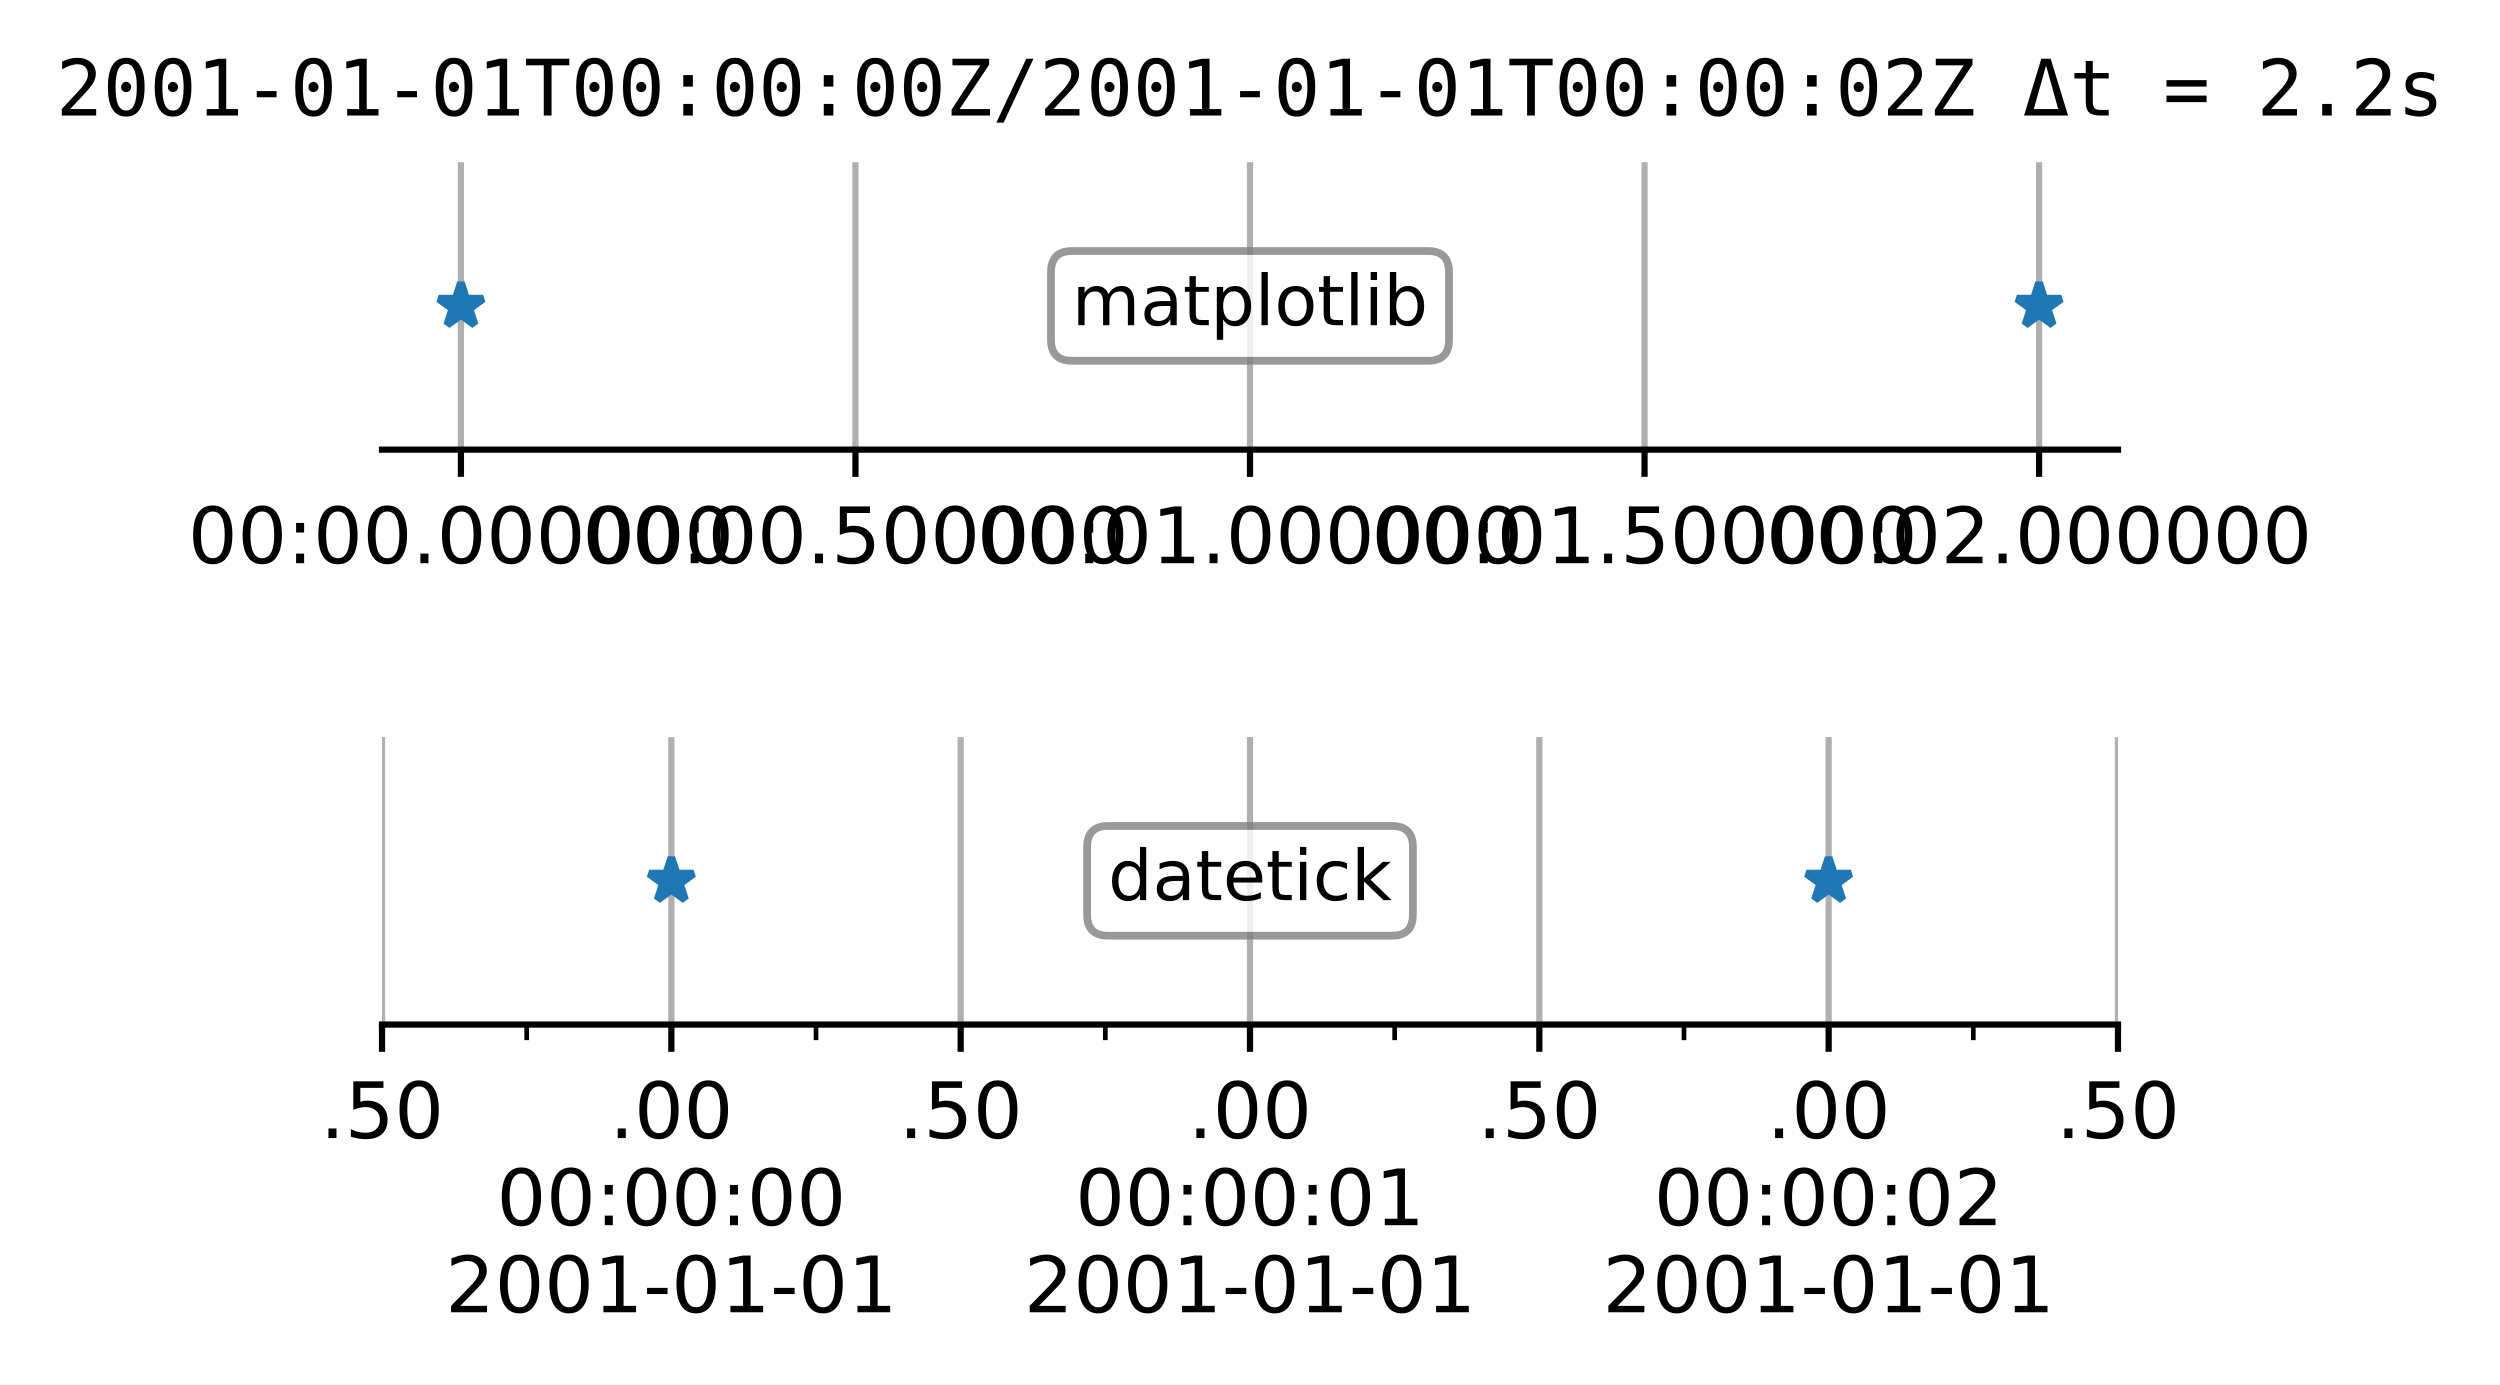
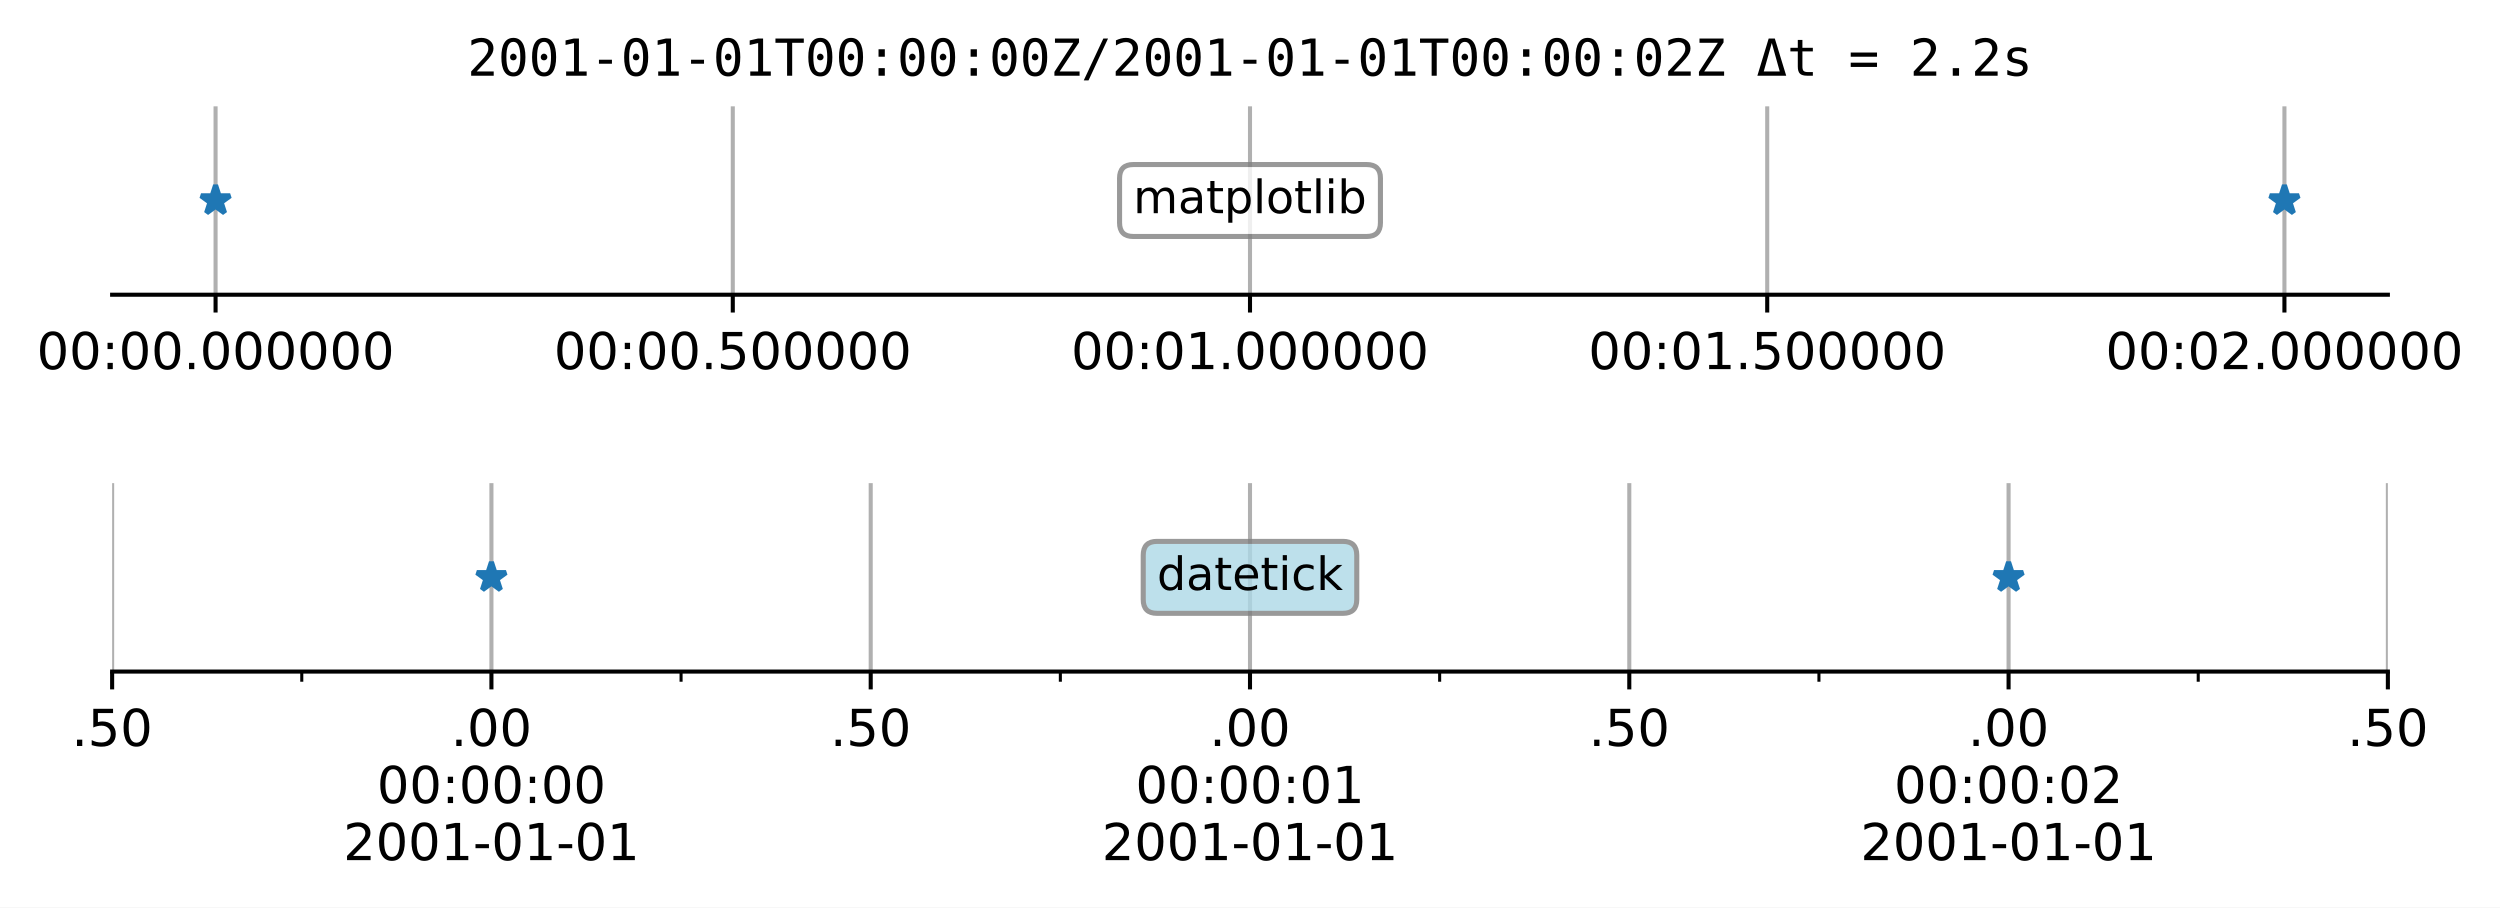
- <svg xmlns="http://www.w3.org/2000/svg" xmlns:xlink="http://www.w3.org/1999/xlink" width="321.436pt" height="178.005pt" viewBox="0 0 321.436 178.005" version="1.1">
+ <svg xmlns="http://www.w3.org/2000/svg" xmlns:xlink="http://www.w3.org/1999/xlink" width="490.39pt" height="178.005pt" viewBox="0 0 490.39 178.005" version="1.1">
  <defs>
    <style type="text/css">*{stroke-linejoin: round; stroke-linecap: butt}</style>
  </defs>
  <g id="figure_1">
    <g id="patch_1">
-       <path d="M 0 178.005  L 321.436 178.005  L 321.436 0  L 0 0  z " style="fill: #ffffff" />
+       <path d="M 0 178.005  L 490.39 178.005  L 490.39 0  L 0 0  z " style="fill: #ffffff" />
    </g>
    <g id="axes_1">
      <g id="patch_2">
-         <path d="M 49.118 57.812  L 272.318 57.812  L 272.318 20.852  L 49.118 20.852  z " style="fill: #ffffff" />
+         <path d="M 21.995 57.812  L 468.395 57.812  L 468.395 20.852  L 21.995 20.852  z " style="fill: #ffffff" />
      </g>
      <g id="matplotlib.axis_1">
        <g id="xtick_1">
          <g id="line2d_1">
-             <path d="M 59.263 57.812  L 59.263 20.852  " clip-path="url(#p4c1b53984f)" style="fill: none; stroke: #b0b0b0; stroke-width: 0.8; stroke-linecap: square" />
+             <path d="M 42.286 57.812  L 42.286 20.852  " clip-path="url(#pe532450318)" style="fill: none; stroke: #b0b0b0; stroke-width: 0.8; stroke-linecap: square" />
          </g>
          <g id="line2d_2">
            <defs>
              <path id="m1e6c41ab66" d="M 0 0  L 0 3.5  " style="stroke: #000000; stroke-width: 0.8" />
            </defs>
            <g>
-               <use xlink:href="#m1e6c41ab66" x="59.263" y="57.812" style="stroke: #000000; stroke-width: 0.8" />
+               <use xlink:href="#m1e6c41ab66" x="42.286" y="57.812" style="stroke: #000000; stroke-width: 0.8" />
            </g>
          </g>
          <g id="text_1">
-             <text style="font-size: 10px; font-family: 'DejaVu Sans', 'Bitstream Vera Sans', 'Computer Modern Sans Serif', 'Lucida Grande', 'Verdana', 'Geneva', 'Lucid', 'Arial', 'Helvetica', 'Avant Garde', sans-serif; text-anchor: middle" x="59.263" y="72.41" transform="rotate(-0 59.26341 72.41)">00:00.000000</text>
+             <text style="font-size: 10px; font-family: 'DejaVu Sans', 'Bitstream Vera Sans', 'Computer Modern Sans Serif', 'Lucida Grande', 'Verdana', 'Geneva', 'Lucid', 'Arial', 'Helvetica', 'Avant Garde', sans-serif; text-anchor: middle" x="42.286" y="72.41" transform="rotate(-0 42.28595 72.41)">00:00.000000</text>
          </g>
        </g>
        <g id="xtick_2">
          <g id="line2d_3">
-             <path d="M 109.991 57.812  L 109.991 20.852  " clip-path="url(#p4c1b53984f)" style="fill: none; stroke: #b0b0b0; stroke-width: 0.8; stroke-linecap: square" />
+             <path d="M 143.741 57.812  L 143.741 20.852  " clip-path="url(#pe532450318)" style="fill: none; stroke: #b0b0b0; stroke-width: 0.8; stroke-linecap: square" />
          </g>
          <g id="line2d_4">
            <g>
-               <use xlink:href="#m1e6c41ab66" x="109.991" y="57.812" style="stroke: #000000; stroke-width: 0.8" />
+               <use xlink:href="#m1e6c41ab66" x="143.741" y="57.812" style="stroke: #000000; stroke-width: 0.8" />
            </g>
          </g>
          <g id="text_2">
-             <text style="font-size: 10px; font-family: 'DejaVu Sans', 'Bitstream Vera Sans', 'Computer Modern Sans Serif', 'Lucida Grande', 'Verdana', 'Geneva', 'Lucid', 'Arial', 'Helvetica', 'Avant Garde', sans-serif; text-anchor: middle" x="109.991" y="72.41" transform="rotate(-0 109.9907 72.41)">00:00.500000</text>
+             <text style="font-size: 10px; font-family: 'DejaVu Sans', 'Bitstream Vera Sans', 'Computer Modern Sans Serif', 'Lucida Grande', 'Verdana', 'Geneva', 'Lucid', 'Arial', 'Helvetica', 'Avant Garde', sans-serif; text-anchor: middle" x="143.741" y="72.41" transform="rotate(-0 143.7405 72.41)">00:00.500000</text>
          </g>
        </g>
        <g id="xtick_3">
          <g id="line2d_5">
-             <path d="M 160.718 57.812  L 160.718 20.852  " clip-path="url(#p4c1b53984f)" style="fill: none; stroke: #b0b0b0; stroke-width: 0.8; stroke-linecap: square" />
+             <path d="M 245.195 57.812  L 245.195 20.852  " clip-path="url(#pe532450318)" style="fill: none; stroke: #b0b0b0; stroke-width: 0.8; stroke-linecap: square" />
          </g>
          <g id="line2d_6">
            <g>
-               <use xlink:href="#m1e6c41ab66" x="160.718" y="57.812" style="stroke: #000000; stroke-width: 0.8" />
+               <use xlink:href="#m1e6c41ab66" x="245.195" y="57.812" style="stroke: #000000; stroke-width: 0.8" />
            </g>
          </g>
          <g id="text_3">
-             <text style="font-size: 10px; font-family: 'DejaVu Sans', 'Bitstream Vera Sans', 'Computer Modern Sans Serif', 'Lucida Grande', 'Verdana', 'Geneva', 'Lucid', 'Arial', 'Helvetica', 'Avant Garde', sans-serif; text-anchor: middle" x="160.718" y="72.41" transform="rotate(-0 160.718 72.41)">00:01.000000</text>
+             <text style="font-size: 10px; font-family: 'DejaVu Sans', 'Bitstream Vera Sans', 'Computer Modern Sans Serif', 'Lucida Grande', 'Verdana', 'Geneva', 'Lucid', 'Arial', 'Helvetica', 'Avant Garde', sans-serif; text-anchor: middle" x="245.195" y="72.41" transform="rotate(-0 245.1951 72.41)">00:01.000000</text>
          </g>
        </g>
        <g id="xtick_4">
          <g id="line2d_7">
-             <path d="M 211.445 57.812  L 211.445 20.852  " clip-path="url(#p4c1b53984f)" style="fill: none; stroke: #b0b0b0; stroke-width: 0.8; stroke-linecap: square" />
+             <path d="M 346.65 57.812  L 346.65 20.852  " clip-path="url(#pe532450318)" style="fill: none; stroke: #b0b0b0; stroke-width: 0.8; stroke-linecap: square" />
          </g>
          <g id="line2d_8">
            <g>
-               <use xlink:href="#m1e6c41ab66" x="211.445" y="57.812" style="stroke: #000000; stroke-width: 0.8" />
+               <use xlink:href="#m1e6c41ab66" x="346.65" y="57.812" style="stroke: #000000; stroke-width: 0.8" />
            </g>
          </g>
          <g id="text_4">
-             <text style="font-size: 10px; font-family: 'DejaVu Sans', 'Bitstream Vera Sans', 'Computer Modern Sans Serif', 'Lucida Grande', 'Verdana', 'Geneva', 'Lucid', 'Arial', 'Helvetica', 'Avant Garde', sans-serif; text-anchor: middle" x="211.445" y="72.41" transform="rotate(-0 211.4453 72.41)">00:01.500000</text>
+             <text style="font-size: 10px; font-family: 'DejaVu Sans', 'Bitstream Vera Sans', 'Computer Modern Sans Serif', 'Lucida Grande', 'Verdana', 'Geneva', 'Lucid', 'Arial', 'Helvetica', 'Avant Garde', sans-serif; text-anchor: middle" x="346.65" y="72.41" transform="rotate(-0 346.6496 72.41)">00:01.500000</text>
          </g>
        </g>
        <g id="xtick_5">
          <g id="line2d_9">
-             <path d="M 262.173 57.812  L 262.173 20.852  " clip-path="url(#p4c1b53984f)" style="fill: none; stroke: #b0b0b0; stroke-width: 0.8; stroke-linecap: square" />
+             <path d="M 448.104 57.812  L 448.104 20.852  " clip-path="url(#pe532450318)" style="fill: none; stroke: #b0b0b0; stroke-width: 0.8; stroke-linecap: square" />
          </g>
          <g id="line2d_10">
            <g>
-               <use xlink:href="#m1e6c41ab66" x="262.173" y="57.812" style="stroke: #000000; stroke-width: 0.8" />
+               <use xlink:href="#m1e6c41ab66" x="448.104" y="57.812" style="stroke: #000000; stroke-width: 0.8" />
            </g>
          </g>
          <g id="text_5">
-             <text style="font-size: 10px; font-family: 'DejaVu Sans', 'Bitstream Vera Sans', 'Computer Modern Sans Serif', 'Lucida Grande', 'Verdana', 'Geneva', 'Lucid', 'Arial', 'Helvetica', 'Avant Garde', sans-serif; text-anchor: middle" x="262.173" y="72.41" transform="rotate(-0 262.1725 72.41)">00:02.000000</text>
+             <text style="font-size: 10px; font-family: 'DejaVu Sans', 'Bitstream Vera Sans', 'Computer Modern Sans Serif', 'Lucida Grande', 'Verdana', 'Geneva', 'Lucid', 'Arial', 'Helvetica', 'Avant Garde', sans-serif; text-anchor: middle" x="448.104" y="72.41" transform="rotate(-0 448.1042 72.41)">00:02.000000</text>
          </g>
        </g>
      </g>
      <g id="line2d_11">
        <defs>
          <path id="maf42e94cd1" d="M 0 -3  L -0.674 -0.927  L -2.853 -0.927  L -1.09 0.354  L -1.763 2.427  L -0 1.146  L 1.763 2.427  L 1.09 0.354  L 2.853 -0.927  L 0.674 -0.927  z " style="stroke: #1f77b4; stroke-linejoin: bevel" />
        </defs>
-         <g clip-path="url(#p4c1b53984f)">
-           <use xlink:href="#maf42e94cd1" x="59.263" y="39.332" style="fill: #1f77b4; stroke: #1f77b4; stroke-linejoin: bevel" />
-           <use xlink:href="#maf42e94cd1" x="262.173" y="39.332" style="fill: #1f77b4; stroke: #1f77b4; stroke-linejoin: bevel" />
+         <g clip-path="url(#pe532450318)">
+           <use xlink:href="#maf42e94cd1" x="42.286" y="39.332" style="fill: #1f77b4; stroke: #1f77b4; stroke-linejoin: bevel" />
+           <use xlink:href="#maf42e94cd1" x="448.104" y="39.332" style="fill: #1f77b4; stroke: #1f77b4; stroke-linejoin: bevel" />
        </g>
      </g>
      <g id="patch_3">
-         <path d="M 49.118 57.812  L 272.318 57.812  " style="fill: none; stroke: #000000; stroke-width: 0.8; stroke-linejoin: miter; stroke-linecap: square" />
+         <path d="M 21.995 57.812  L 468.395 57.812  " style="fill: none; stroke: #000000; stroke-width: 0.8; stroke-linejoin: miter; stroke-linecap: square" />
      </g>
      <g id="text_6">
        <g id="patch_4">
-           <path d="M 137.831 46.387  L 183.605 46.387  Q 186.305 46.387 186.305 43.687  L 186.305 34.976  Q 186.305 32.276 183.605 32.276  L 137.831 32.276  Q 135.131 32.276 135.131 34.976  L 135.131 43.687  Q 135.131 46.387 137.831 46.387  z " style="fill: #ffffff; opacity: 0.8; stroke: #808080; stroke-linejoin: miter" />
-         </g>
-         <text style="font-size: 9px; font-family: 'DejaVu Sans', 'Bitstream Vera Sans', 'Computer Modern Sans Serif', 'Lucida Grande', 'Verdana', 'Geneva', 'Lucid', 'Arial', 'Helvetica', 'Avant Garde', sans-serif; text-anchor: middle" x="160.718" y="41.815" transform="rotate(-0 160.718 41.815)">matplotlib</text>
+           <path d="M 222.308 46.387  L 268.082 46.387  Q 270.782 46.387 270.782 43.687  L 270.782 34.976  Q 270.782 32.276 268.082 32.276  L 222.308 32.276  Q 219.608 32.276 219.608 34.976  L 219.608 43.687  Q 219.608 46.387 222.308 46.387  z " style="fill: #ffffff; opacity: 0.8; stroke: #808080; stroke-linejoin: miter" />
+         </g>
+         <text style="font-size: 9px; font-family: 'DejaVu Sans', 'Bitstream Vera Sans', 'Computer Modern Sans Serif', 'Lucida Grande', 'Verdana', 'Geneva', 'Lucid', 'Arial', 'Helvetica', 'Avant Garde', sans-serif; text-anchor: middle" x="245.195" y="41.815" transform="rotate(-0 245.1951 41.815)">matplotlib</text>
      </g>
      <g id="text_7">
-         <text style="font-size: 10px; font-family: 'DejaVu Sans Mono', 'Bitstream Vera Sans Mono', 'Computer Modern Typewriter', 'Andale Mono', 'Nimbus Mono L', 'Courier New', 'Courier', 'Fixed', 'Terminal', monospace; text-anchor: middle" x="160.718" y="14.852" transform="rotate(-0 160.718 14.85156)">2001-01-01T00:00:00Z/2001-01-01T00:00:02Z Δt = 2.2s</text>
+         <text style="font-size: 10px; font-family: 'DejaVu Sans Mono', 'Bitstream Vera Sans Mono', 'Computer Modern Typewriter', 'Andale Mono', 'Nimbus Mono L', 'Courier New', 'Courier', 'Fixed', 'Terminal', monospace; text-anchor: middle" x="245.195" y="14.852" transform="rotate(-0 245.195 14.85156)">2001-01-01T00:00:00Z/2001-01-01T00:00:02Z Δt = 2.2s</text>
      </g>
    </g>
    <g id="axes_2">
      <g id="patch_5">
-         <path d="M 49.118 131.732  L 272.318 131.732  L 272.318 94.772  L 49.118 94.772  z " style="fill: #ffffff" />
+         <path d="M 21.995 131.732  L 468.395 131.732  L 468.395 94.772  L 21.995 94.772  z " style="fill: #ffffff" />
      </g>
      <g id="matplotlib.axis_2">
        <g id="xtick_6">
          <g id="line2d_12">
-             <path d="M 49.118 131.732  L 49.118 94.772  " clip-path="url(#p16883c95f5)" style="fill: none; stroke: #b0b0b0; stroke-width: 0.8; stroke-linecap: square" />
+             <path d="M 21.995 131.732  L 21.995 94.772  " clip-path="url(#pc744e44be8)" style="fill: none; stroke: #b0b0b0; stroke-width: 0.8; stroke-linecap: square" />
          </g>
          <g id="line2d_13">
            <g>
-               <use xlink:href="#m1e6c41ab66" x="49.118" y="131.732" style="stroke: #000000; stroke-width: 0.8" />
+               <use xlink:href="#m1e6c41ab66" x="21.995" y="131.732" style="stroke: #000000; stroke-width: 0.8" />
            </g>
          </g>
          <g id="text_8">
-             <text style="font-size: 10px; font-family: 'DejaVu Sans', 'Bitstream Vera Sans', 'Computer Modern Sans Serif', 'Lucida Grande', 'Verdana', 'Geneva', 'Lucid', 'Arial', 'Helvetica', 'Avant Garde', sans-serif; text-anchor: middle" x="49.118" y="146.33" transform="rotate(-0 49.11797 146.33)">.50</text>
+             <text style="font-size: 10px; font-family: 'DejaVu Sans', 'Bitstream Vera Sans', 'Computer Modern Sans Serif', 'Lucida Grande', 'Verdana', 'Geneva', 'Lucid', 'Arial', 'Helvetica', 'Avant Garde', sans-serif; text-anchor: middle" x="21.995" y="146.33" transform="rotate(-0 21.99506 146.33)">.50</text>
          </g>
        </g>
        <g id="xtick_7">
          <g id="line2d_14">
-             <path d="M 86.318 131.732  L 86.318 94.772  " clip-path="url(#p16883c95f5)" style="fill: none; stroke: #b0b0b0; stroke-width: 0.8; stroke-linecap: square" />
+             <path d="M 96.395 131.732  L 96.395 94.772  " clip-path="url(#pc744e44be8)" style="fill: none; stroke: #b0b0b0; stroke-width: 0.8; stroke-linecap: square" />
          </g>
          <g id="line2d_15">
            <g>
-               <use xlink:href="#m1e6c41ab66" x="86.318" y="131.732" style="stroke: #000000; stroke-width: 0.8" />
+               <use xlink:href="#m1e6c41ab66" x="96.395" y="131.732" style="stroke: #000000; stroke-width: 0.8" />
            </g>
          </g>
          <g id="text_9">
-             <text style="font-size: 10px; font-family: 'DejaVu Sans', 'Bitstream Vera Sans', 'Computer Modern Sans Serif', 'Lucida Grande', 'Verdana', 'Geneva', 'Lucid', 'Arial', 'Helvetica', 'Avant Garde', sans-serif" transform="translate(78.3664 146.33)">.00</text>
-             <text style="font-size: 10px; font-family: 'DejaVu Sans', 'Bitstream Vera Sans', 'Computer Modern Sans Serif', 'Lucida Grande', 'Verdana', 'Geneva', 'Lucid', 'Arial', 'Helvetica', 'Avant Garde', sans-serif" transform="translate(63.86171 157.5278)">00:00:00</text>
-             <text style="font-size: 10px; font-family: 'DejaVu Sans', 'Bitstream Vera Sans', 'Computer Modern Sans Serif', 'Lucida Grande', 'Verdana', 'Geneva', 'Lucid', 'Arial', 'Helvetica', 'Avant Garde', sans-serif" transform="translate(57.26015 168.7256)">2001-01-01</text>
+             <text style="font-size: 10px; font-family: 'DejaVu Sans', 'Bitstream Vera Sans', 'Computer Modern Sans Serif', 'Lucida Grande', 'Verdana', 'Geneva', 'Lucid', 'Arial', 'Helvetica', 'Avant Garde', sans-serif" transform="translate(88.44349 146.33)">.00</text>
+             <text style="font-size: 10px; font-family: 'DejaVu Sans', 'Bitstream Vera Sans', 'Computer Modern Sans Serif', 'Lucida Grande', 'Verdana', 'Geneva', 'Lucid', 'Arial', 'Helvetica', 'Avant Garde', sans-serif" transform="translate(73.9388 157.5278)">00:00:00</text>
+             <text style="font-size: 10px; font-family: 'DejaVu Sans', 'Bitstream Vera Sans', 'Computer Modern Sans Serif', 'Lucida Grande', 'Verdana', 'Geneva', 'Lucid', 'Arial', 'Helvetica', 'Avant Garde', sans-serif" transform="translate(67.33724 168.7256)">2001-01-01</text>
          </g>
        </g>
        <g id="xtick_8">
          <g id="line2d_16">
-             <path d="M 123.518 131.732  L 123.518 94.772  " clip-path="url(#p16883c95f5)" style="fill: none; stroke: #b0b0b0; stroke-width: 0.8; stroke-linecap: square" />
+             <path d="M 170.795 131.732  L 170.795 94.772  " clip-path="url(#pc744e44be8)" style="fill: none; stroke: #b0b0b0; stroke-width: 0.8; stroke-linecap: square" />
          </g>
          <g id="line2d_17">
            <g>
-               <use xlink:href="#m1e6c41ab66" x="123.518" y="131.732" style="stroke: #000000; stroke-width: 0.8" />
+               <use xlink:href="#m1e6c41ab66" x="170.795" y="131.732" style="stroke: #000000; stroke-width: 0.8" />
            </g>
          </g>
          <g id="text_10">
-             <text style="font-size: 10px; font-family: 'DejaVu Sans', 'Bitstream Vera Sans', 'Computer Modern Sans Serif', 'Lucida Grande', 'Verdana', 'Geneva', 'Lucid', 'Arial', 'Helvetica', 'Avant Garde', sans-serif; text-anchor: middle" x="123.518" y="146.33" transform="rotate(-0 123.518 146.33)">.50</text>
+             <text style="font-size: 10px; font-family: 'DejaVu Sans', 'Bitstream Vera Sans', 'Computer Modern Sans Serif', 'Lucida Grande', 'Verdana', 'Geneva', 'Lucid', 'Arial', 'Helvetica', 'Avant Garde', sans-serif; text-anchor: middle" x="170.795" y="146.33" transform="rotate(-0 170.795 146.33)">.50</text>
          </g>
        </g>
        <g id="xtick_9">
          <g id="line2d_18">
-             <path d="M 160.718 131.732  L 160.718 94.772  " clip-path="url(#p16883c95f5)" style="fill: none; stroke: #b0b0b0; stroke-width: 0.8; stroke-linecap: square" />
+             <path d="M 245.195 131.732  L 245.195 94.772  " clip-path="url(#pc744e44be8)" style="fill: none; stroke: #b0b0b0; stroke-width: 0.8; stroke-linecap: square" />
          </g>
          <g id="line2d_19">
            <g>
-               <use xlink:href="#m1e6c41ab66" x="160.718" y="131.732" style="stroke: #000000; stroke-width: 0.8" />
+               <use xlink:href="#m1e6c41ab66" x="245.195" y="131.732" style="stroke: #000000; stroke-width: 0.8" />
            </g>
          </g>
          <g id="text_11">
-             <text style="font-size: 10px; font-family: 'DejaVu Sans', 'Bitstream Vera Sans', 'Computer Modern Sans Serif', 'Lucida Grande', 'Verdana', 'Geneva', 'Lucid', 'Arial', 'Helvetica', 'Avant Garde', sans-serif" transform="translate(152.7664 146.33)">.00</text>
-             <text style="font-size: 10px; font-family: 'DejaVu Sans', 'Bitstream Vera Sans', 'Computer Modern Sans Serif', 'Lucida Grande', 'Verdana', 'Geneva', 'Lucid', 'Arial', 'Helvetica', 'Avant Garde', sans-serif" transform="translate(138.2617 157.5278)">00:00:01</text>
-             <text style="font-size: 10px; font-family: 'DejaVu Sans', 'Bitstream Vera Sans', 'Computer Modern Sans Serif', 'Lucida Grande', 'Verdana', 'Geneva', 'Lucid', 'Arial', 'Helvetica', 'Avant Garde', sans-serif" transform="translate(131.6602 168.7256)">2001-01-01</text>
+             <text style="font-size: 10px; font-family: 'DejaVu Sans', 'Bitstream Vera Sans', 'Computer Modern Sans Serif', 'Lucida Grande', 'Verdana', 'Geneva', 'Lucid', 'Arial', 'Helvetica', 'Avant Garde', sans-serif" transform="translate(237.2435 146.33)">.00</text>
+             <text style="font-size: 10px; font-family: 'DejaVu Sans', 'Bitstream Vera Sans', 'Computer Modern Sans Serif', 'Lucida Grande', 'Verdana', 'Geneva', 'Lucid', 'Arial', 'Helvetica', 'Avant Garde', sans-serif" transform="translate(222.7388 157.5278)">00:00:01</text>
+             <text style="font-size: 10px; font-family: 'DejaVu Sans', 'Bitstream Vera Sans', 'Computer Modern Sans Serif', 'Lucida Grande', 'Verdana', 'Geneva', 'Lucid', 'Arial', 'Helvetica', 'Avant Garde', sans-serif" transform="translate(216.1373 168.7256)">2001-01-01</text>
          </g>
        </g>
        <g id="xtick_10">
          <g id="line2d_20">
-             <path d="M 197.918 131.732  L 197.918 94.772  " clip-path="url(#p16883c95f5)" style="fill: none; stroke: #b0b0b0; stroke-width: 0.8; stroke-linecap: square" />
+             <path d="M 319.595 131.732  L 319.595 94.772  " clip-path="url(#pc744e44be8)" style="fill: none; stroke: #b0b0b0; stroke-width: 0.8; stroke-linecap: square" />
          </g>
          <g id="line2d_21">
            <g>
-               <use xlink:href="#m1e6c41ab66" x="197.918" y="131.732" style="stroke: #000000; stroke-width: 0.8" />
+               <use xlink:href="#m1e6c41ab66" x="319.595" y="131.732" style="stroke: #000000; stroke-width: 0.8" />
            </g>
          </g>
          <g id="text_12">
-             <text style="font-size: 10px; font-family: 'DejaVu Sans', 'Bitstream Vera Sans', 'Computer Modern Sans Serif', 'Lucida Grande', 'Verdana', 'Geneva', 'Lucid', 'Arial', 'Helvetica', 'Avant Garde', sans-serif; text-anchor: middle" x="197.918" y="146.33" transform="rotate(-0 197.918 146.33)">.50</text>
+             <text style="font-size: 10px; font-family: 'DejaVu Sans', 'Bitstream Vera Sans', 'Computer Modern Sans Serif', 'Lucida Grande', 'Verdana', 'Geneva', 'Lucid', 'Arial', 'Helvetica', 'Avant Garde', sans-serif; text-anchor: middle" x="319.595" y="146.33" transform="rotate(-0 319.5951 146.33)">.50</text>
          </g>
        </g>
        <g id="xtick_11">
          <g id="line2d_22">
-             <path d="M 235.118 131.732  L 235.118 94.772  " clip-path="url(#p16883c95f5)" style="fill: none; stroke: #b0b0b0; stroke-width: 0.8; stroke-linecap: square" />
+             <path d="M 393.995 131.732  L 393.995 94.772  " clip-path="url(#pc744e44be8)" style="fill: none; stroke: #b0b0b0; stroke-width: 0.8; stroke-linecap: square" />
          </g>
          <g id="line2d_23">
            <g>
-               <use xlink:href="#m1e6c41ab66" x="235.118" y="131.732" style="stroke: #000000; stroke-width: 0.8" />
+               <use xlink:href="#m1e6c41ab66" x="393.995" y="131.732" style="stroke: #000000; stroke-width: 0.8" />
            </g>
          </g>
          <g id="text_13">
-             <text style="font-size: 10px; font-family: 'DejaVu Sans', 'Bitstream Vera Sans', 'Computer Modern Sans Serif', 'Lucida Grande', 'Verdana', 'Geneva', 'Lucid', 'Arial', 'Helvetica', 'Avant Garde', sans-serif" transform="translate(227.1664 146.33)">.00</text>
-             <text style="font-size: 10px; font-family: 'DejaVu Sans', 'Bitstream Vera Sans', 'Computer Modern Sans Serif', 'Lucida Grande', 'Verdana', 'Geneva', 'Lucid', 'Arial', 'Helvetica', 'Avant Garde', sans-serif" transform="translate(212.6617 157.5278)">00:00:02</text>
-             <text style="font-size: 10px; font-family: 'DejaVu Sans', 'Bitstream Vera Sans', 'Computer Modern Sans Serif', 'Lucida Grande', 'Verdana', 'Geneva', 'Lucid', 'Arial', 'Helvetica', 'Avant Garde', sans-serif" transform="translate(206.0602 168.7256)">2001-01-01</text>
+             <text style="font-size: 10px; font-family: 'DejaVu Sans', 'Bitstream Vera Sans', 'Computer Modern Sans Serif', 'Lucida Grande', 'Verdana', 'Geneva', 'Lucid', 'Arial', 'Helvetica', 'Avant Garde', sans-serif" transform="translate(386.0435 146.33)">.00</text>
+             <text style="font-size: 10px; font-family: 'DejaVu Sans', 'Bitstream Vera Sans', 'Computer Modern Sans Serif', 'Lucida Grande', 'Verdana', 'Geneva', 'Lucid', 'Arial', 'Helvetica', 'Avant Garde', sans-serif" transform="translate(371.5388 157.5278)">00:00:02</text>
+             <text style="font-size: 10px; font-family: 'DejaVu Sans', 'Bitstream Vera Sans', 'Computer Modern Sans Serif', 'Lucida Grande', 'Verdana', 'Geneva', 'Lucid', 'Arial', 'Helvetica', 'Avant Garde', sans-serif" transform="translate(364.9372 168.7256)">2001-01-01</text>
          </g>
        </g>
        <g id="xtick_12">
          <g id="line2d_24">
-             <path d="M 272.318 131.732  L 272.318 94.772  " clip-path="url(#p16883c95f5)" style="fill: none; stroke: #b0b0b0; stroke-width: 0.8; stroke-linecap: square" />
+             <path d="M 468.395 131.732  L 468.395 94.772  " clip-path="url(#pc744e44be8)" style="fill: none; stroke: #b0b0b0; stroke-width: 0.8; stroke-linecap: square" />
          </g>
          <g id="line2d_25">
            <g>
-               <use xlink:href="#m1e6c41ab66" x="272.318" y="131.732" style="stroke: #000000; stroke-width: 0.8" />
+               <use xlink:href="#m1e6c41ab66" x="468.395" y="131.732" style="stroke: #000000; stroke-width: 0.8" />
            </g>
          </g>
          <g id="text_14">
-             <text style="font-size: 10px; font-family: 'DejaVu Sans', 'Bitstream Vera Sans', 'Computer Modern Sans Serif', 'Lucida Grande', 'Verdana', 'Geneva', 'Lucid', 'Arial', 'Helvetica', 'Avant Garde', sans-serif; text-anchor: middle" x="272.318" y="146.33" transform="rotate(-0 272.318 146.33)">.50</text>
+             <text style="font-size: 10px; font-family: 'DejaVu Sans', 'Bitstream Vera Sans', 'Computer Modern Sans Serif', 'Lucida Grande', 'Verdana', 'Geneva', 'Lucid', 'Arial', 'Helvetica', 'Avant Garde', sans-serif; text-anchor: middle" x="468.395" y="146.33" transform="rotate(-0 468.3951 146.33)">.50</text>
          </g>
        </g>
        <g id="xtick_13">
          <g id="line2d_26">
            <defs>
              <path id="m7da8c832f9" d="M 0 0  L 0 2  " style="stroke: #000000; stroke-width: 0.6" />
            </defs>
            <g>
-               <use xlink:href="#m7da8c832f9" x="67.718" y="131.732" style="stroke: #000000; stroke-width: 0.6" />
+               <use xlink:href="#m7da8c832f9" x="59.195" y="131.732" style="stroke: #000000; stroke-width: 0.6" />
            </g>
          </g>
        </g>
        <g id="xtick_14">
          <g id="line2d_27">
            <g>
-               <use xlink:href="#m7da8c832f9" x="104.918" y="131.732" style="stroke: #000000; stroke-width: 0.6" />
+               <use xlink:href="#m7da8c832f9" x="133.595" y="131.732" style="stroke: #000000; stroke-width: 0.6" />
            </g>
          </g>
        </g>
        <g id="xtick_15">
          <g id="line2d_28">
            <g>
-               <use xlink:href="#m7da8c832f9" x="142.118" y="131.732" style="stroke: #000000; stroke-width: 0.6" />
+               <use xlink:href="#m7da8c832f9" x="207.995" y="131.732" style="stroke: #000000; stroke-width: 0.6" />
            </g>
          </g>
        </g>
        <g id="xtick_16">
          <g id="line2d_29">
            <g>
-               <use xlink:href="#m7da8c832f9" x="179.318" y="131.732" style="stroke: #000000; stroke-width: 0.6" />
+               <use xlink:href="#m7da8c832f9" x="282.395" y="131.732" style="stroke: #000000; stroke-width: 0.6" />
            </g>
          </g>
        </g>
        <g id="xtick_17">
          <g id="line2d_30">
            <g>
-               <use xlink:href="#m7da8c832f9" x="216.518" y="131.732" style="stroke: #000000; stroke-width: 0.6" />
+               <use xlink:href="#m7da8c832f9" x="356.795" y="131.732" style="stroke: #000000; stroke-width: 0.6" />
            </g>
          </g>
        </g>
        <g id="xtick_18">
          <g id="line2d_31">
            <g>
-               <use xlink:href="#m7da8c832f9" x="253.718" y="131.732" style="stroke: #000000; stroke-width: 0.6" />
+               <use xlink:href="#m7da8c832f9" x="431.195" y="131.732" style="stroke: #000000; stroke-width: 0.6" />
            </g>
          </g>
        </g>
      </g>
      <g id="line2d_32">
-         <g clip-path="url(#p16883c95f5)">
-           <use xlink:href="#maf42e94cd1" x="86.318" y="113.252" style="fill: #1f77b4; stroke: #1f77b4; stroke-linejoin: bevel" />
-           <use xlink:href="#maf42e94cd1" x="235.118" y="113.252" style="fill: #1f77b4; stroke: #1f77b4; stroke-linejoin: bevel" />
+         <g clip-path="url(#pc744e44be8)">
+           <use xlink:href="#maf42e94cd1" x="96.395" y="113.252" style="fill: #1f77b4; stroke: #1f77b4; stroke-linejoin: bevel" />
+           <use xlink:href="#maf42e94cd1" x="393.995" y="113.252" style="fill: #1f77b4; stroke: #1f77b4; stroke-linejoin: bevel" />
        </g>
      </g>
      <g id="patch_6">
-         <path d="M 49.118 131.732  L 272.318 131.732  " style="fill: none; stroke: #000000; stroke-width: 0.8; stroke-linejoin: miter; stroke-linecap: square" />
+         <path d="M 21.995 131.732  L 468.395 131.732  " style="fill: none; stroke: #000000; stroke-width: 0.8; stroke-linejoin: miter; stroke-linecap: square" />
      </g>
      <g id="text_15">
        <g id="patch_7">
-           <path d="M 142.476 120.307  L 178.96 120.307  Q 181.66 120.307 181.66 117.607  L 181.66 108.896  Q 181.66 106.196 178.96 106.196  L 142.476 106.196  Q 139.776 106.196 139.776 108.896  L 139.776 117.607  Q 139.776 120.307 142.476 120.307  z " style="fill: #ffffff; opacity: 0.8; stroke: #808080; stroke-linejoin: miter" />
-         </g>
-         <text style="font-size: 9px; font-family: 'DejaVu Sans', 'Bitstream Vera Sans', 'Computer Modern Sans Serif', 'Lucida Grande', 'Verdana', 'Geneva', 'Lucid', 'Arial', 'Helvetica', 'Avant Garde', sans-serif; text-anchor: middle" x="160.718" y="115.735" transform="rotate(-0 160.718 115.735)">datetick</text>
+           <path d="M 226.953 120.307  L 263.437 120.307  Q 266.137 120.307 266.137 117.607  L 266.137 108.896  Q 266.137 106.196 263.437 106.196  L 226.953 106.196  Q 224.253 106.196 224.253 108.896  L 224.253 117.607  Q 224.253 120.307 226.953 120.307  z " style="fill: #add8e6; opacity: 0.8; stroke: #808080; stroke-linejoin: miter" />
+         </g>
+         <text style="font-size: 9px; font-family: 'DejaVu Sans', 'Bitstream Vera Sans', 'Computer Modern Sans Serif', 'Lucida Grande', 'Verdana', 'Geneva', 'Lucid', 'Arial', 'Helvetica', 'Avant Garde', sans-serif; text-anchor: middle" x="245.195" y="115.735" transform="rotate(-0 245.1951 115.735)">datetick</text>
      </g>
    </g>
  </g>
  <defs>
-     <clipPath id="p4c1b53984f">
-       <rect x="49.118" y="20.852" width="223.2" height="36.96" />
+     <clipPath id="pe532450318">
+       <rect x="21.995" y="20.852" width="446.4" height="36.96" />
    </clipPath>
-     <clipPath id="p16883c95f5">
-       <rect x="49.118" y="94.772" width="223.2" height="36.96" />
+     <clipPath id="pc744e44be8">
+       <rect x="21.995" y="94.772" width="446.4" height="36.96" />
    </clipPath>
  </defs>
</svg>
